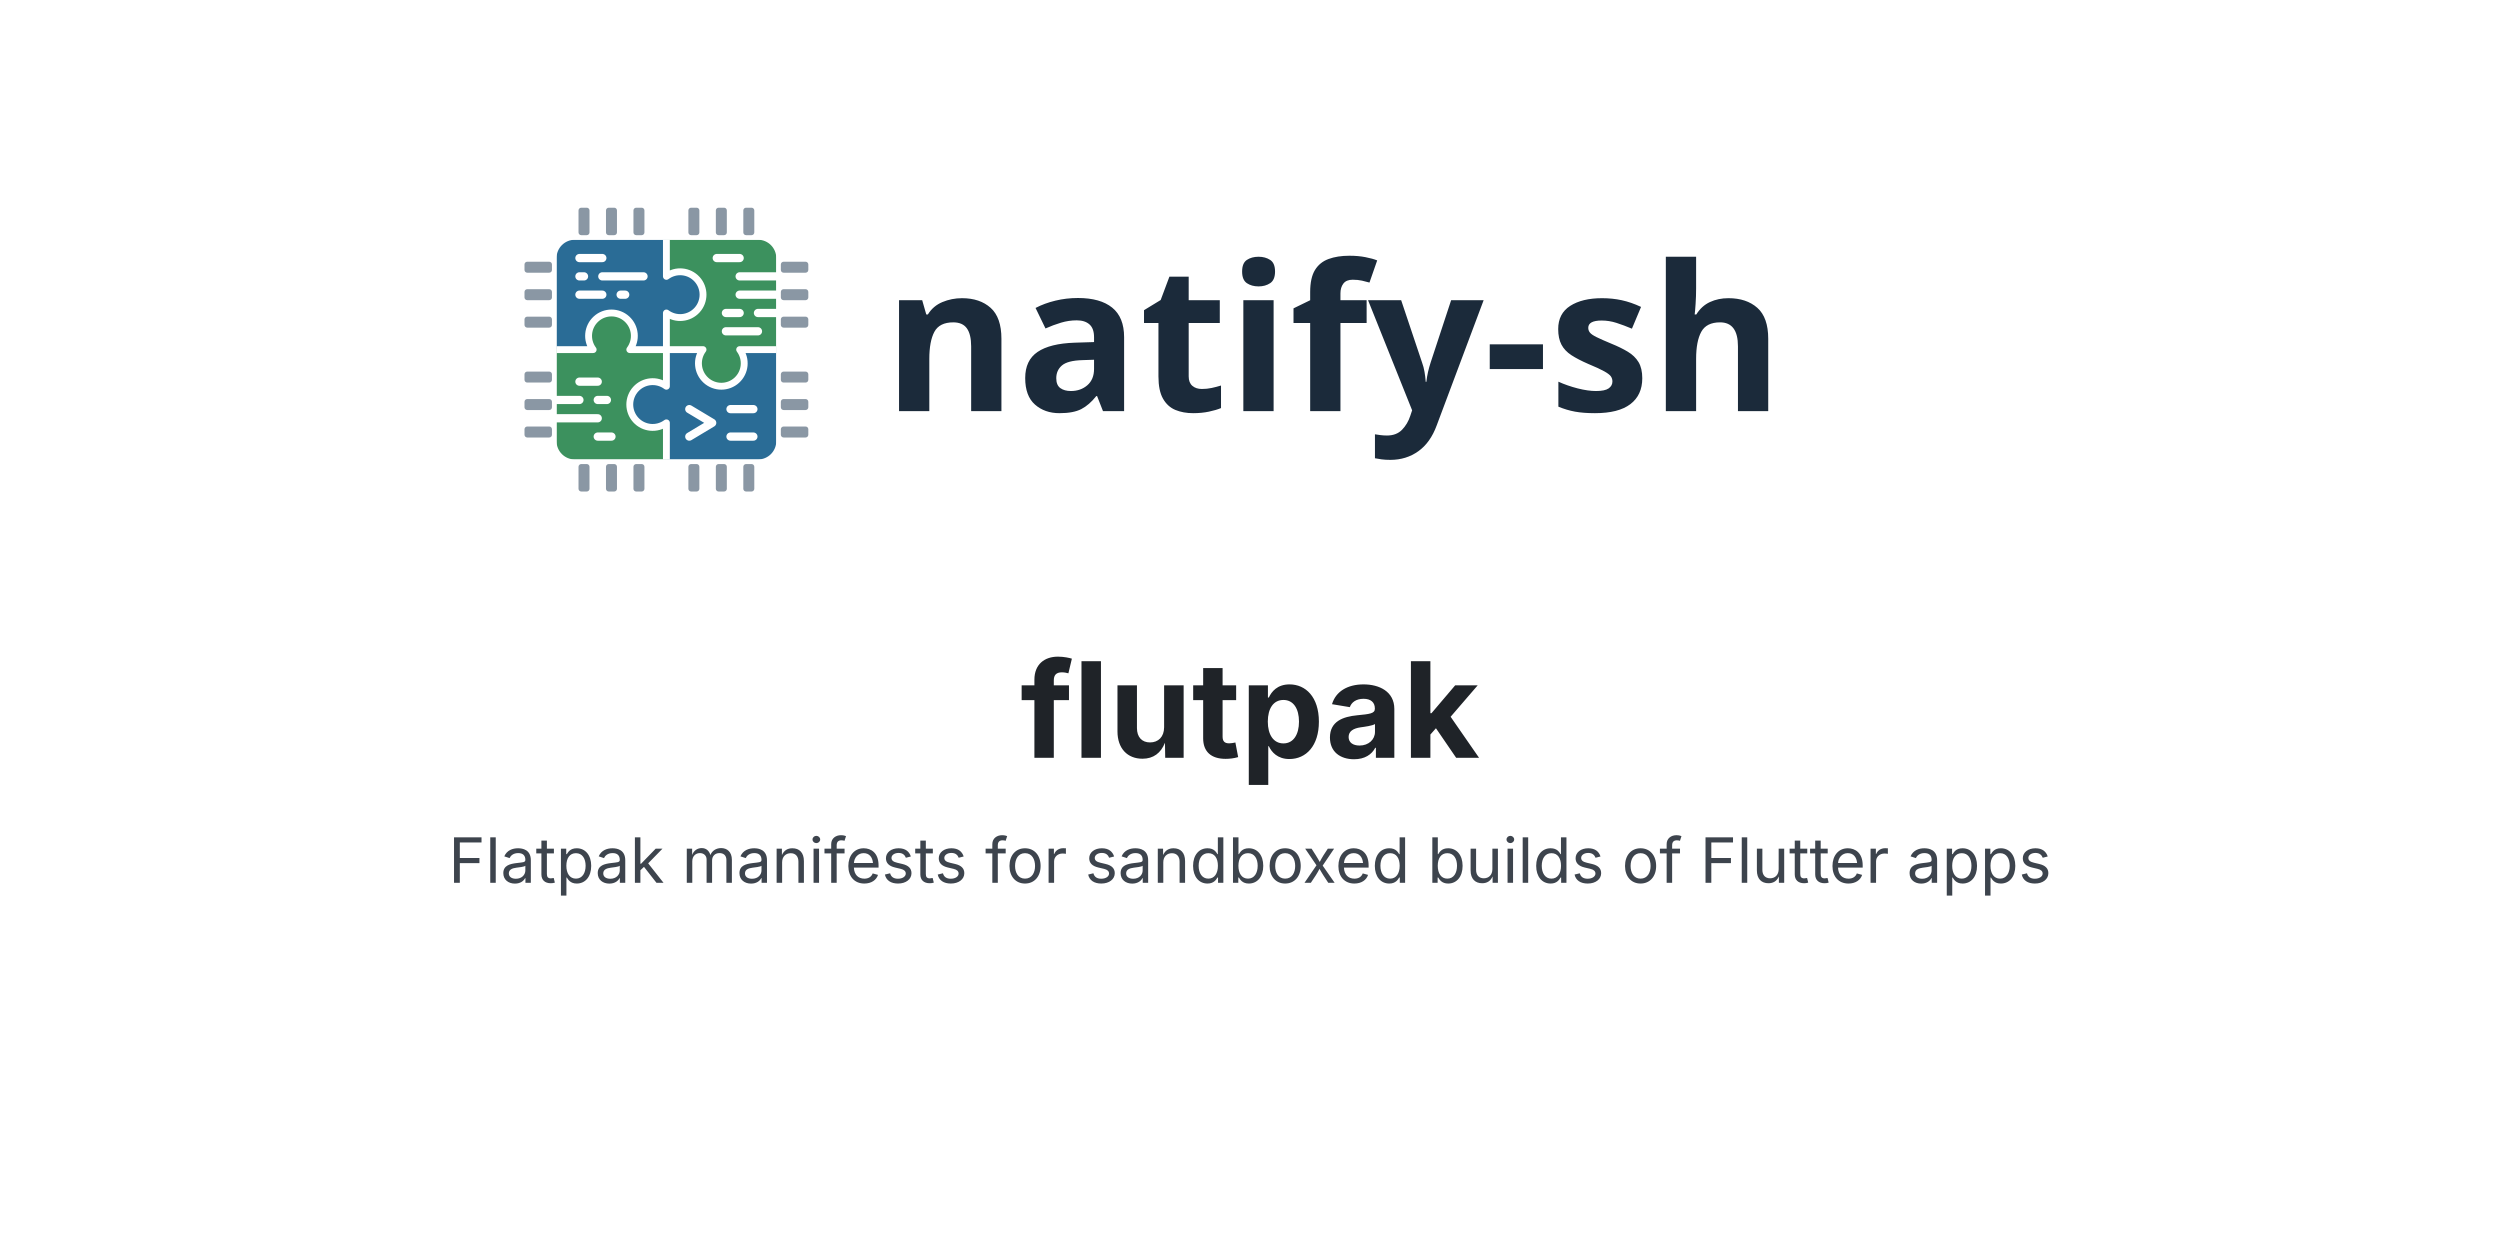
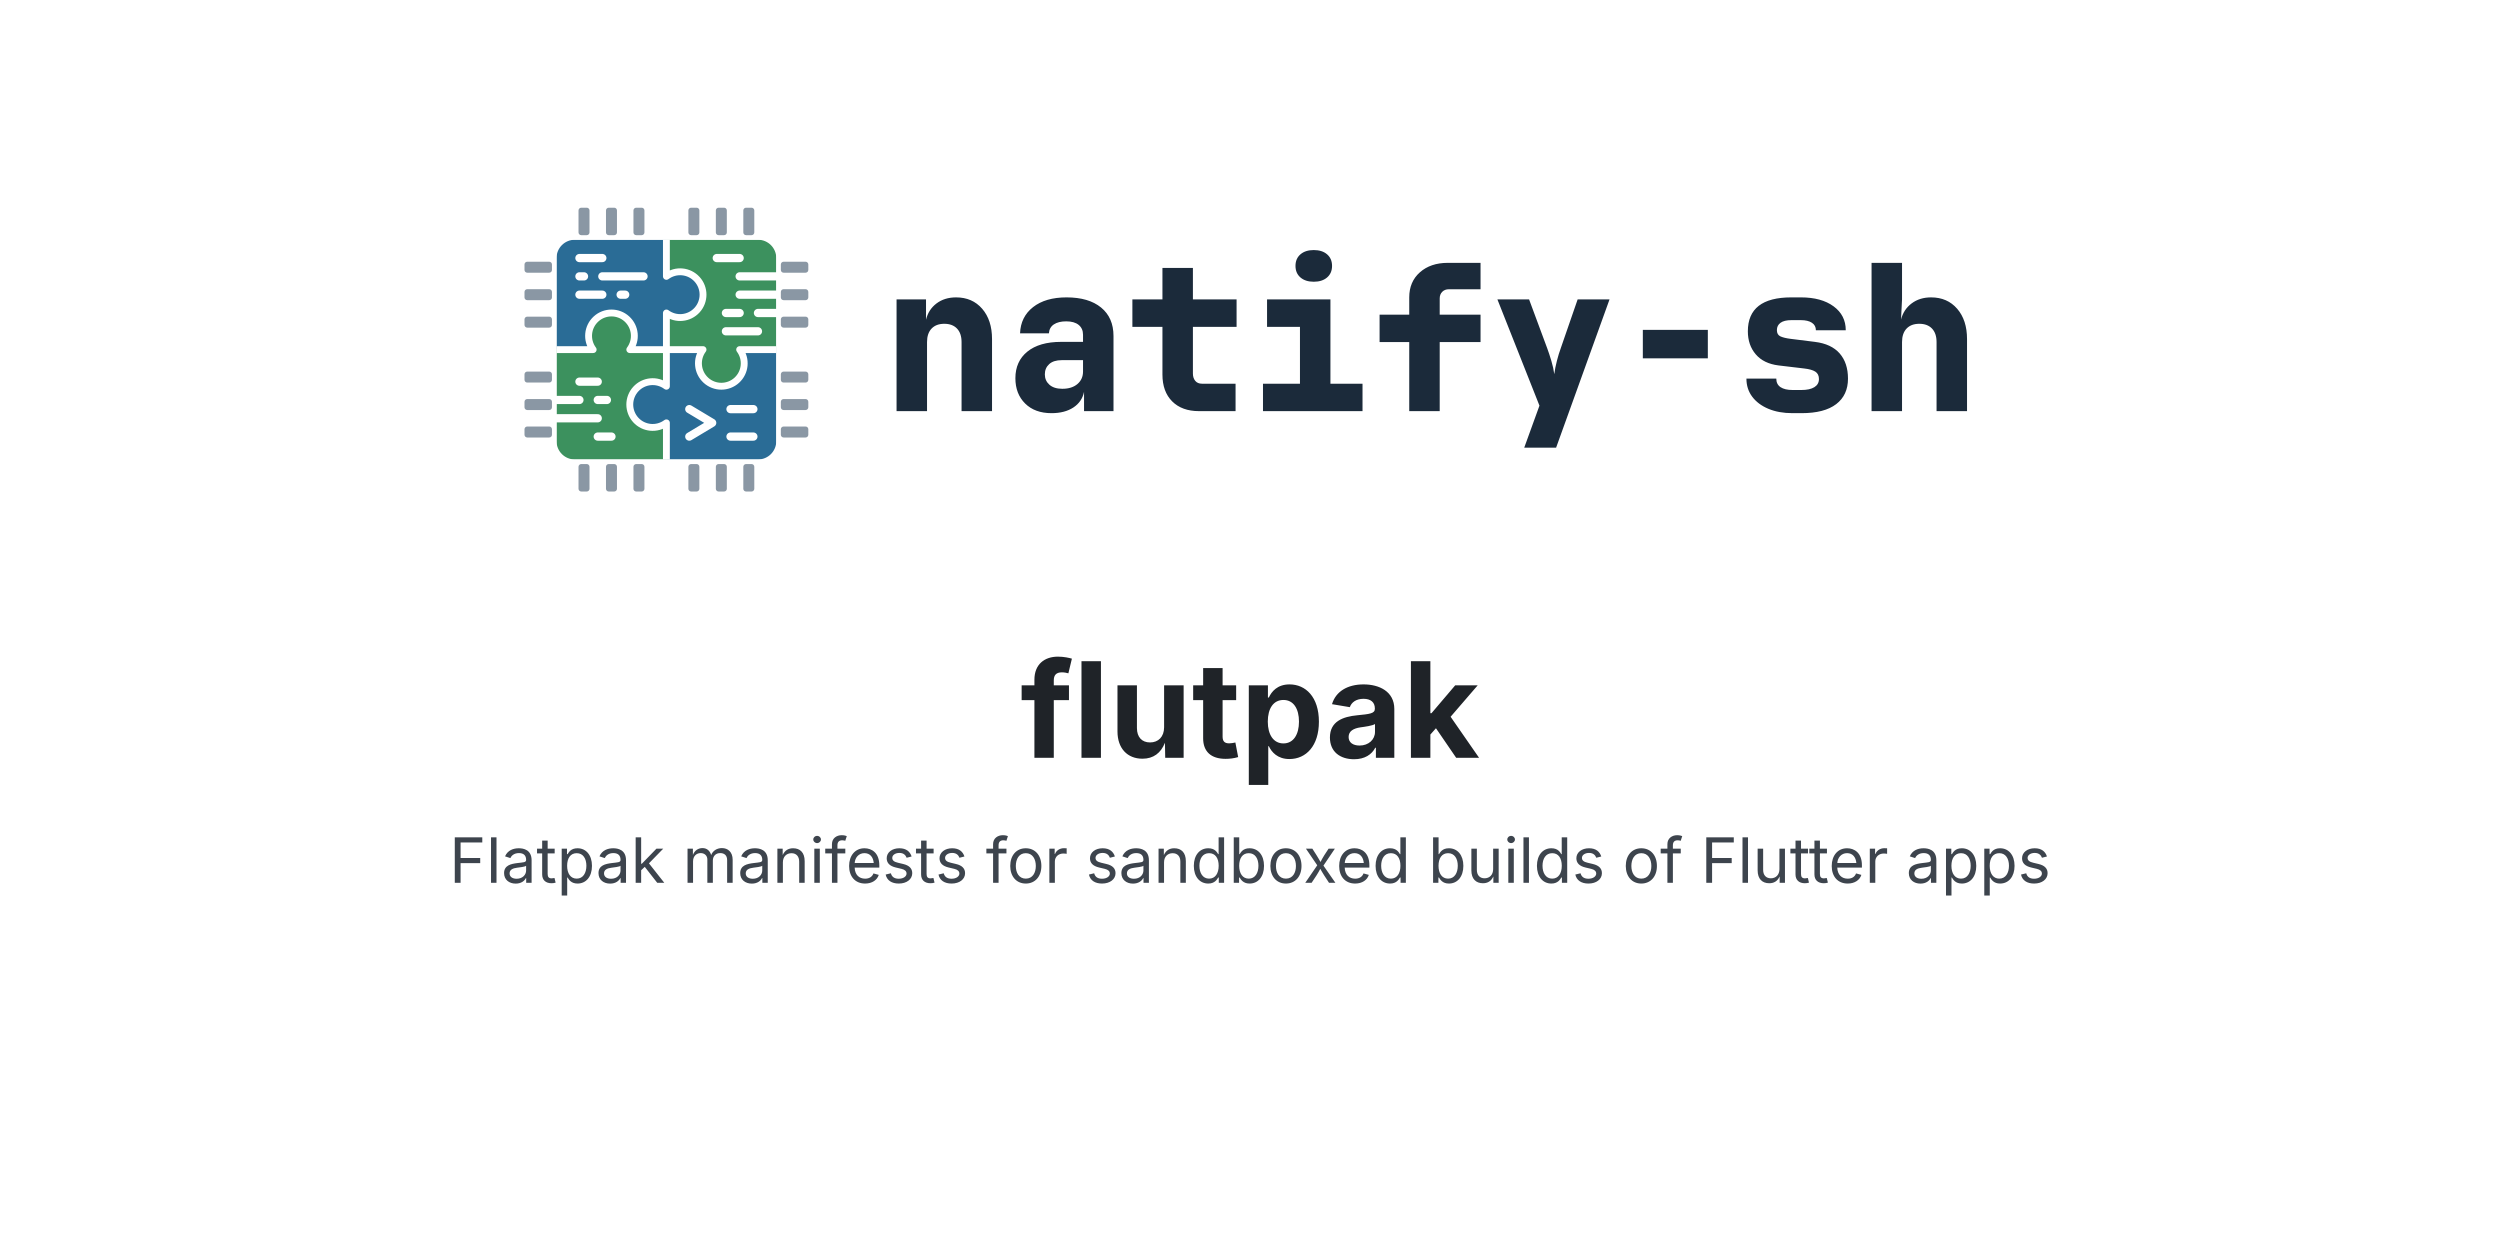
<svg xmlns="http://www.w3.org/2000/svg" width="1280" height="640" viewBox="0 0 1280 640">
  <rect width="1280" height="640" fill="#ffffff" />
  <svg x="266.2" y="104" width="150" height="150" viewBox="0 0 32 32">
    <g fill="#8a97a4">
      <rect x="6.4" y="0.5" width="1.2" height="3" rx="0.3" />
      <rect x="6.4" y="28.5" width="1.2" height="3" rx="0.3" />
      <rect x="0.5" y="6.4" width="3" height="1.2" rx="0.3" />
      <rect x="28.5" y="6.4" width="3" height="1.2" rx="0.3" />
      <rect x="9.4" y="0.5" width="1.2" height="3" rx="0.3" />
      <rect x="9.4" y="28.5" width="1.2" height="3" rx="0.3" />
      <rect x="0.5" y="9.4" width="3" height="1.2" rx="0.3" />
      <rect x="28.5" y="9.4" width="3" height="1.2" rx="0.3" />
      <rect x="12.4" y="0.5" width="1.2" height="3" rx="0.3" />
      <rect x="12.4" y="28.5" width="1.2" height="3" rx="0.3" />
      <rect x="0.5" y="12.4" width="3" height="1.2" rx="0.3" />
      <rect x="28.5" y="12.4" width="3" height="1.2" rx="0.3" />
      <rect x="18.4" y="0.5" width="1.2" height="3" rx="0.3" />
      <rect x="18.4" y="28.5" width="1.2" height="3" rx="0.3" />
      <rect x="0.5" y="18.4" width="3" height="1.2" rx="0.3" />
      <rect x="28.5" y="18.4" width="3" height="1.2" rx="0.3" />
      <rect x="21.4" y="0.5" width="1.2" height="3" rx="0.3" />
      <rect x="21.4" y="28.5" width="1.2" height="3" rx="0.3" />
      <rect x="0.5" y="21.4" width="3" height="1.2" rx="0.3" />
      <rect x="28.5" y="21.4" width="3" height="1.2" rx="0.3" />
      <rect x="24.4" y="0.5" width="1.2" height="3" rx="0.3" />
      <rect x="24.4" y="28.5" width="1.2" height="3" rx="0.3" />
      <rect x="0.5" y="24.4" width="3" height="1.2" rx="0.3" />
      <rect x="28.5" y="24.4" width="3" height="1.2" rx="0.3" />
    </g>
    <g transform="translate(4 4)">
      <mask id="natify-mcu-color-neck4-cut">
        <rect width="24" height="24" rx="2" fill="#fff" />
        <g fill="none" stroke="#000" stroke-width="0.75" stroke-linejoin="round">
          <path d="M12 0V4A2.5 2.5 0 1 1 12 8V12M24 12H20A2.5 2.5 0 1 1 16 12H12M12 24V20A2.5 2.5 0 1 1 12 16V12M0 12H4A2.5 2.5 0 1 1 8 12H12" />
          <path stroke-width="0.9" stroke-linecap="round" d="M2.5 2H5M2.5 4H3M5 4H9.5M2.5 6H5M7 6H7.5M17.5 2H20M20 4H24M20 6H24M18.5 8H20M22 8H24M18.5 10H22M2.5 15.5H4.5M0 17.5H2.5M4.5 17.5H5.5M0 19.5H4.5M4.5 21.5H6M14.5 18.5L17 20L14.5 21.5M19 18.5H21.5M19 21.5H21.5" />
        </g>
      </mask>
      <g mask="url(#natify-mcu-color-neck4-cut)">
        <rect width="12" height="12" fill="#2a6c96" />
        <rect x="12" width="12" height="12" fill="#3c915e" />
        <rect x="12" y="12" width="12" height="12" fill="#2a6c96" />
        <rect y="12" width="12" height="12" fill="#3c915e" />
        <circle cx="13.5" cy="6" r="2.5" fill="#2a6c96" />
        <circle cx="18" cy="13.5" r="2.5" fill="#3c915e" />
        <circle cx="10.5" cy="18" r="2.5" fill="#2a6c96" />
        <circle cx="6" cy="10.5" r="2.5" fill="#3c915e" />
      </g>
    </g>
  </svg>
-   <text x="452.2" y="210.5" font-family="JetBrains Mono" font-weight="800" font-size="104" fill="#1b2a3a">natify-sh</text>
-   <text x="640.0" y="388" text-anchor="middle" font-family="Inter" font-weight="700" font-size="68" fill="#1f2328">flutpak</text>
-   <text x="640.0" y="452" text-anchor="middle" font-family="Inter" font-size="32" fill="#3d444d">Flatpak manifests for sandboxed builds of Flutter apps</text>
+   <path fill="#1b2a3a" d="M459.04 210.5V153.3H474.12V163.7Q475.36 158.5 479.47 155.38Q483.58 152.26 489.51 152.26Q497.83 152.26 502.87 158.08Q507.92 163.91 507.92 173.58V210.5H492.32V175.14Q492.32 170.67 489.98 168.22Q487.64 165.78 483.48 165.78Q479.32 165.78 476.98 168.22Q474.64 170.67 474.64 175.14V210.5ZM538.39 211.54Q529.86 211.54 524.87 206.6Q519.88 201.66 519.88 193.65Q519.88 185.02 526.01 180.03Q532.15 175.04 543.28 175.04H554.51V171.4Q554.51 168.17 552.27 166.35Q550.04 164.53 545.88 164.53Q541.92 164.53 539.58 166.09Q537.24 167.65 537.04 170.67H522.27Q522.58 162.24 528.92 157.25Q535.27 152.26 546.08 152.26Q557.42 152.26 563.76 157.46Q570.11 162.66 570.11 172.02V210.5H555.03V200.62Q553.99 205.72 549.57 208.63Q545.15 211.54 538.39 211.54ZM543.9 199.06Q548.79 199.06 551.65 196.62Q554.51 194.17 554.51 190.22V184.4H543.59Q539.43 184.4 537.19 186.42Q534.96 188.45 534.96 191.68Q534.96 194.9 537.3 196.98Q539.64 199.06 543.9 199.06ZM613.89 210.5Q605.16 210.5 600.16 205.51Q595.17 200.52 595.17 191.78V167.34H579.78V153.3H595.17V137.18H610.77V153.3H633.13V167.34H610.77V191.26Q610.77 193.55 611.97 195Q613.16 196.46 615.45 196.46H632.61V210.5ZM646.65 210.5V196.46H665.58V167.34H648.73V153.3H681.18V196.46H697.61V210.5ZM672.65 144.25Q668.39 144.25 665.84 142.07Q663.29 139.88 663.29 136.14Q663.29 132.4 665.84 130.21Q668.39 128.03 672.65 128.03Q676.92 128.03 679.46 130.21Q682.01 132.4 682.01 136.14Q682.01 139.88 679.46 142.07Q676.92 144.25 672.65 144.25ZM721.53 210.5V175.14H706.35V161.1H721.53V152.26Q721.53 144.25 726.99 139.42Q732.45 134.58 741.29 134.58H758.04V148.1H741.81Q739.73 148.1 738.43 149.4Q737.13 150.7 737.13 152.78V161.1H758.04V175.14H737.13V210.5ZM780.4 229.22 788.2 207.69 766.67 153.3H782.89L792.15 178.26Q793.19 181.07 794.28 184.71Q795.37 188.35 795.79 191.57Q796.2 188.35 797.14 184.71Q798.08 181.07 799.12 178.26L807.75 153.3H824.08L796.72 229.22ZM841.13 183.46V168.9H874.41V183.46ZM917.78 211.54Q910.71 211.54 905.4 209.3Q900.1 207.07 897.14 203.12Q894.17 199.16 894.17 193.86H909.46Q909.46 196.77 911.64 198.23Q913.83 199.68 917.78 199.68H922.36Q926.62 199.68 928.96 198.23Q931.3 196.77 931.3 194.07Q931.3 191.47 929.43 190.27Q927.56 189.08 923.71 188.66L910.6 187.1Q903.01 186.16 898.96 181.43Q894.9 176.7 894.9 169.63Q894.9 152.26 917.16 152.26H922.04Q932.55 152.26 938.79 156.84Q945.03 161.41 945.03 169.11H929.74Q929.74 166.61 927.71 165.26Q925.68 163.91 922.04 163.91H917.16Q913.52 163.91 911.64 165.26Q909.77 166.61 909.77 169Q909.77 171.4 911.59 172.23Q913.41 173.06 916.74 173.48L929.22 175.04Q937.64 176.08 941.91 180.96Q946.17 185.85 946.17 193.86Q946.17 202.28 940.14 206.91Q934.11 211.54 922.36 211.54ZM958.24 210.5V134.58H973.84V153.3L973.32 163.6Q974.67 158.4 978.78 155.33Q982.88 152.26 988.71 152.26Q997.03 152.26 1002.07 158.08Q1007.12 163.91 1007.12 173.58V210.5H991.52V175.14Q991.52 170.67 989.18 168.22Q986.84 165.78 982.68 165.78Q978.52 165.78 976.18 168.22Q973.84 170.67 973.84 175.14V210.5Z" />
+   <path fill="#1f2328" d="M547.31 350.88H539.54V348.36C539.54 345.77 540.67 344.24 543.69 344.24C544.99 344.24 546.18 344.5 547.01 344.74L548.81 337.23C547.58 336.87 544.79 336.2 541.67 336.2C534.8 336.2 529.62 340.12 529.62 348.02V350.88H523.08V358.48H529.62V388H539.54V358.48H547.31ZM563.68 338.53H553.72V388H563.68ZM584.93 388.46C590.58 388.46 594.36 385.54 596.45 380.3L596.59 388H606.02V350.88H596.02V372.36C596.02 377.28 593.03 380.13 588.82 380.13C584.63 380.13 582.11 377.38 582.11 372.76V350.88H572.15V374.49C572.15 383.19 577.23 388.46 584.93 388.46ZM632.91 350.88H625.97V342.05H616.01V350.88H610.9V358.48H616.01V378.01C616.01 384.81 620.06 388.53 627.5 388.53C629.49 388.53 631.72 388.3 633.94 387.63L632.51 380.16C631.78 380.36 630.12 380.6 629.36 380.6C626.93 380.6 625.97 379.5 625.97 377.14V358.48H632.91ZM639.39 401.88H649.35V382.06H649.65C651.04 385.04 654.09 388.63 660.17 388.63C668.74 388.63 675.28 381.86 675.28 369.51C675.28 356.82 668.47 350.41 660.24 350.41C653.93 350.41 651.01 354.17 649.65 357.12H649.18V350.88H639.39ZM657.12 380.63C652.04 380.63 649.11 376.18 649.11 369.47C649.11 362.73 652 358.38 657.12 358.38C662.33 358.38 665.08 362.96 665.08 369.47C665.08 376.01 662.3 380.63 657.12 380.63ZM693.27 388.73C698.75 388.73 702.34 386.31 704.13 382.85H704.46V388H713.89V363C713.89 354 706.12 350.41 698.16 350.41C689.85 350.41 683.88 354.1 681.99 360.54L691.12 362.07C691.91 359.68 694.27 357.79 698.12 357.79C701.84 357.79 703.93 359.58 703.93 362.73V362.9C703.93 365.32 701.31 365.59 694.93 366.22C687.63 366.92 680.92 369.31 680.92 377.61C680.92 384.95 686.2 388.73 693.27 388.73ZM696.1 381.72C692.81 381.72 690.49 380.23 690.49 377.34C690.49 374.35 692.94 372.93 696.63 372.39C698.82 372.1 702.77 371.56 704 370.7V374.72C704 378.64 700.75 381.72 696.1 381.72ZM722.39 388H732.35V376.08L735.21 372.86L745.57 388H757.29L742.71 366.98L756.59 350.88H745.07L732.92 365.16H732.35V338.53H722.39Z" />
+   <path fill="#3d444d" d="M232.85 452H235.82V441.94H245.87V439.31H235.82V431.34H246.93V428.72H232.85ZM254.21 428.72H251.4V452H254.21ZM264.04 452.41C266.99 452.41 268.63 450.86 269.23 449.62H269.41V452H272.18V440.48C272.18 435.03 267.98 434.31 265.63 434.31C262.93 434.31 259.93 435.28 258.59 438.45L261.29 439.34C261.84 438.12 263.2 436.78 265.71 436.78C268.13 436.78 269.37 438.03 269.37 440.2V440.3C269.37 441.59 267.99 441.5 264.88 441.89C261.65 442.3 258.09 443.03 258.09 447.03C258.09 450.47 260.73 452.41 264.04 452.41ZM264.52 449.92C262.43 449.92 260.91 448.98 260.91 447.17C260.91 445.19 262.71 444.53 264.76 444.27C265.84 444.12 268.9 443.81 269.37 443.27V445.69C269.37 447.83 267.63 449.92 264.52 449.92ZM283.99 434.53H280.4V430.38H277.59V434.53H274.96V436.94H277.59V447.69C277.59 450.55 279.37 452.22 282.38 452.22C283.1 452.22 283.9 452.11 284.48 451.91L283.9 449.53C283.43 449.62 282.82 449.72 282.46 449.72C280.98 449.72 280.4 449.03 280.4 447.47V436.94H283.99ZM287.59 458.53H290.4V449.3H290.62C291.2 450.27 292.37 452.38 295.7 452.38C300.05 452.38 303.09 448.88 303.09 443.31C303.09 437.78 300.04 434.31 295.68 434.31C292.27 434.31 291.2 436.41 290.62 437.33H290.3V434.53H287.59ZM295.27 449.86C292.1 449.86 290.37 447.17 290.37 443.28C290.37 439.42 292.05 436.83 295.27 436.83C298.59 436.83 300.23 439.66 300.23 443.28C300.23 446.95 298.54 449.86 295.27 449.86ZM312.38 452.41C315.34 452.41 316.98 450.86 317.57 449.62H317.76V452H320.52V440.48C320.52 435.03 316.32 434.31 313.98 434.31C311.27 434.31 308.27 435.28 306.93 438.45L309.63 439.34C310.18 438.12 311.54 436.78 314.05 436.78C316.48 436.78 317.71 438.03 317.71 440.2V440.3C317.71 441.59 316.34 441.5 313.23 441.89C309.99 442.3 306.43 443.03 306.43 447.03C306.43 450.47 309.07 452.41 312.38 452.41ZM312.87 449.92C310.77 449.92 309.26 448.98 309.26 447.17C309.26 445.19 311.05 444.53 313.1 444.27C314.18 444.12 317.24 443.81 317.71 443.27V445.69C317.71 447.83 315.98 449.92 312.87 449.92ZM325.46 452H328.27V445.56L330.12 443.83L336.51 452H340.12L332.26 442.03L339.57 434.53H336.09L328.62 442.23H328.27V428.72H325.46ZM352.02 452H354.84V441C354.84 438.22 356.7 436.78 358.74 436.78C360.71 436.78 362.16 438.08 362.16 440.02V452H364.98V440.59C364.98 438.39 366.41 436.78 368.77 436.78C370.65 436.78 372.29 437.78 372.29 440.3V452H375.12V440.22C375.12 436.17 372.65 434.22 369.62 434.22C367.09 434.22 364.95 435.58 364.12 437.78C363.49 435.62 361.96 434.22 359.66 434.22C357.6 434.22 355.63 435.38 354.77 437.73L354.76 434.53H352.02ZM384.95 452.41C387.9 452.41 389.54 450.86 390.13 449.62H390.32V452H393.09V440.48C393.09 435.03 388.88 434.31 386.54 434.31C383.84 434.31 380.84 435.28 379.49 438.45L382.2 439.34C382.74 438.12 384.1 436.78 386.62 436.78C389.04 436.78 390.27 438.03 390.27 440.2V440.3C390.27 441.59 388.9 441.5 385.79 441.89C382.55 442.3 378.99 443.03 378.99 447.03C378.99 450.47 381.63 452.41 384.95 452.41ZM385.43 449.92C383.34 449.92 381.82 448.98 381.82 447.17C381.82 445.19 383.62 444.53 385.66 444.27C386.74 444.12 389.8 443.81 390.27 443.27V445.69C390.27 447.83 388.54 449.92 385.43 449.92ZM400.84 441.53C400.84 438.55 402.73 436.84 405.24 436.84C407.68 436.84 409.18 438.45 409.18 441.14V452H411.99V440.91C411.99 436.48 409.62 434.31 406.09 434.31C403.74 434.31 401.87 435.3 400.74 437.77L400.73 434.53H398.02V452H400.84ZM416.93 452H419.74V434.53H416.93ZM418.35 431.67C419.43 431.67 420.32 430.84 420.32 429.81C420.32 428.78 419.43 427.95 418.35 427.95C417.29 427.95 416.4 428.78 416.4 429.81C416.4 430.84 417.29 431.67 418.35 431.67ZM432.8 434.53H428.77V432.83C428.77 431.14 429.52 430.23 431.26 430.23C432.04 430.23 432.48 430.41 432.77 430.5L433.55 428.09C433.13 427.91 432.26 427.62 430.93 427.62C428.38 427.62 425.96 429.17 425.96 432.2V434.53H422.52V436.94H425.96V452H428.77V436.94H432.8ZM442.93 452.38C446.51 452.38 449.12 450.58 449.93 447.94L447.21 447.19C446.55 448.97 445.01 449.88 442.95 449.88C439.85 449.88 437.73 447.88 437.59 444.22H450.21V443.05C450.21 436.59 446.3 434.31 442.6 434.31C437.84 434.31 434.74 438.05 434.74 443.41C434.74 448.78 437.87 452.38 442.93 452.38ZM437.6 441.84C437.77 439.17 439.6 436.81 442.6 436.81C445.48 436.81 447.09 438.88 447.35 441.84ZM460.18 452.38C464.27 452.38 467.07 450.14 467.07 447.08C467.07 444.69 465.59 443.11 462.41 442.36L459.77 441.73C457.73 441.25 456.84 440.53 456.84 439.23C456.84 437.78 458.4 436.7 460.48 436.7C462.73 436.7 463.71 437.92 464.2 439.17L466.74 438.52C465.95 436.06 464.05 434.31 460.46 434.31C456.74 434.31 453.99 436.41 453.99 439.41C453.99 441.86 455.51 443.42 458.68 444.17L461.59 444.86C463.3 445.27 464.15 446.06 464.15 447.27C464.15 448.7 462.59 449.91 460.15 449.91C458.05 449.91 456.63 449.05 456.13 447.12L453.46 447.77C454.09 450.78 456.59 452.38 460.18 452.38ZM478.01 434.53H474.41V430.38H471.6V434.53H468.98V436.94H471.6V447.69C471.6 450.55 473.38 452.22 476.4 452.22C477.12 452.22 477.91 452.11 478.49 451.91L477.91 449.53C477.45 449.62 476.84 449.72 476.48 449.72C474.99 449.72 474.41 449.03 474.41 447.47V436.94H478.01ZM487.23 452.38C491.32 452.38 494.12 450.14 494.12 447.08C494.12 444.69 492.63 443.11 489.46 442.36L486.82 441.73C484.77 441.25 483.88 440.53 483.88 439.23C483.88 437.78 485.45 436.7 487.52 436.7C489.77 436.7 490.76 437.92 491.24 439.17L493.79 438.52C492.99 436.06 491.1 434.31 487.51 434.31C483.79 434.31 481.04 436.41 481.04 439.41C481.04 441.86 482.55 443.42 485.73 444.17L488.63 444.86C490.35 445.27 491.2 446.06 491.2 447.27C491.2 448.7 489.63 449.91 487.2 449.91C485.1 449.91 483.68 449.05 483.18 447.12L480.51 447.77C481.13 450.78 483.63 452.38 487.23 452.38ZM515.3 434.53H511.27V432.83C511.27 431.14 512.02 430.23 513.76 430.23C514.54 430.23 514.98 430.41 515.27 430.5L516.05 428.09C515.63 427.91 514.76 427.62 513.43 427.62C510.88 427.62 508.46 429.17 508.46 432.2V434.53H505.02V436.94H508.46V452H511.27V436.94H515.3ZM525.2 452.38C529.96 452.38 533.18 448.77 533.18 443.38C533.18 437.91 529.96 434.31 525.2 434.31C520.45 434.31 517.24 437.91 517.24 443.38C517.24 448.77 520.45 452.38 525.2 452.38ZM525.2 449.86C521.71 449.86 520.1 446.81 520.1 443.38C520.1 439.89 521.71 436.83 525.2 436.83C528.73 436.83 530.34 439.91 530.34 443.38C530.34 446.81 528.73 449.86 525.2 449.86ZM537.27 452H540.09V441.06C540.09 438.7 541.93 437 544.45 437C545.2 437 545.96 437.12 546.13 437.16V434.33C545.8 434.31 545.12 434.28 544.71 434.28C542.63 434.28 540.82 435.45 540.18 437.22H539.99V434.53H537.27ZM564.26 452.38C568.35 452.38 571.15 450.14 571.15 447.08C571.15 444.69 569.66 443.11 566.49 442.36L563.85 441.73C561.8 441.25 560.91 440.53 560.91 439.23C560.91 437.78 562.48 436.7 564.55 436.7C566.8 436.7 567.79 437.92 568.27 439.17L570.82 438.52C570.02 436.06 568.13 434.31 564.54 434.31C560.82 434.31 558.07 436.41 558.07 439.41C558.07 441.86 559.59 443.42 562.76 444.17L565.66 444.86C567.38 445.27 568.23 446.06 568.23 447.27C568.23 448.7 566.66 449.91 564.23 449.91C562.13 449.91 560.71 449.05 560.21 447.12L557.54 447.77C558.16 450.78 560.66 452.38 564.26 452.38ZM580.1 452.41C583.05 452.41 584.7 450.86 585.29 449.62H585.48V452H588.24V440.48C588.24 435.03 584.04 434.31 581.7 434.31C578.99 434.31 575.99 435.28 574.65 438.45L577.35 439.34C577.9 438.12 579.26 436.78 581.77 436.78C584.2 436.78 585.43 438.03 585.43 440.2V440.3C585.43 441.59 584.05 441.5 580.95 441.89C577.71 442.3 574.15 443.03 574.15 447.03C574.15 450.47 576.79 452.41 580.1 452.41ZM580.59 449.92C578.49 449.92 576.98 448.98 576.98 447.17C576.98 445.19 578.77 444.53 580.82 444.27C581.9 444.12 584.96 443.81 585.43 443.27V445.69C585.43 447.83 583.7 449.92 580.59 449.92ZM595.99 441.53C595.99 438.55 597.88 436.84 600.4 436.84C602.84 436.84 604.34 438.45 604.34 441.14V452H607.15V440.91C607.15 436.48 604.77 434.31 601.24 434.31C598.9 434.31 597.02 435.3 595.9 437.77L595.88 434.53H593.18V452H595.99ZM618.63 452.38C621.96 452.38 623.13 450.27 623.71 449.3H624.02V452H626.74V428.72H623.93V437.33H623.71C623.13 436.41 622.05 434.31 618.65 434.31C614.29 434.31 611.24 437.78 611.24 443.31C611.24 448.88 614.27 452.38 618.63 452.38ZM619.05 449.86C615.79 449.86 614.1 446.95 614.1 443.28C614.1 439.66 615.74 436.83 619.05 436.83C622.27 436.83 623.96 439.42 623.96 443.28C623.96 447.17 622.23 449.86 619.05 449.86ZM639.79 452.38C644.15 452.38 647.18 448.88 647.18 443.31C647.18 437.78 644.13 434.31 639.77 434.31C636.37 434.31 635.29 436.41 634.71 437.33H634.49V428.72H631.68V452H634.4V449.3H634.71C635.29 450.27 636.46 452.38 639.79 452.38ZM639.37 449.86C636.2 449.86 634.46 447.17 634.46 443.28C634.46 439.42 636.15 436.83 639.37 436.83C642.68 436.83 644.32 439.66 644.32 443.28C644.32 446.95 642.63 449.86 639.37 449.86ZM658.38 452.38C663.15 452.38 666.37 448.77 666.37 443.38C666.37 437.91 663.15 434.31 658.38 434.31C653.63 434.31 650.43 437.91 650.43 443.38C650.43 448.77 653.63 452.38 658.38 452.38ZM658.38 449.86C654.9 449.86 653.29 446.81 653.29 443.38C653.29 439.89 654.9 436.83 658.38 436.83C661.91 436.83 663.52 439.91 663.52 443.38C663.52 446.81 661.91 449.86 658.38 449.86ZM668.29 452H671.54L674.13 448.08C674.91 446.89 675.45 445.83 675.98 444.84C676.55 445.83 677.13 446.89 677.9 448.08L680.46 452H683.73L677.6 443.19L683.45 434.53H680.23L678.01 437.92C677.2 439.16 676.66 440.28 676.1 441.33C675.49 440.28 674.9 439.16 674.1 437.92L671.93 434.53H668.65L674.43 443.03ZM693.84 452.38C697.41 452.38 700.02 450.58 700.84 447.94L698.12 447.19C697.46 448.97 695.91 449.88 693.85 449.88C690.76 449.88 688.63 447.88 688.49 444.22H701.12V443.05C701.12 436.59 697.21 434.31 693.51 434.31C688.74 434.31 685.65 438.05 685.65 443.41C685.65 448.78 688.77 452.38 693.84 452.38ZM688.51 441.84C688.68 439.17 690.51 436.81 693.51 436.81C696.38 436.81 697.99 438.88 698.26 441.84ZM711.7 452.38C715.02 452.38 716.2 450.27 716.77 449.3H717.09V452H719.8V428.72H716.99V437.33H716.77C716.2 436.41 715.12 434.31 711.71 434.31C707.35 434.31 704.3 437.78 704.3 443.31C704.3 448.88 707.34 452.38 711.7 452.38ZM712.12 449.86C708.85 449.86 707.16 446.95 707.16 443.28C707.16 439.66 708.8 436.83 712.12 436.83C715.34 436.83 717.02 439.42 717.02 443.28C717.02 447.17 715.29 449.86 712.12 449.86ZM741.85 452.38C746.21 452.38 749.24 448.88 749.24 443.31C749.24 437.78 746.2 434.31 741.84 434.31C738.43 434.31 737.35 436.41 736.77 437.33H736.55V428.72H733.74V452H736.46V449.3H736.77C737.35 450.27 738.52 452.38 741.85 452.38ZM741.43 449.86C738.26 449.86 736.52 447.17 736.52 443.28C736.52 439.42 738.21 436.83 741.43 436.83C744.74 436.83 746.38 439.66 746.38 443.28C746.38 446.95 744.7 449.86 741.43 449.86ZM759.26 452.22C761.55 452.22 763.46 451.28 764.6 448.73V452H767.32V434.53H764.49V445C764.49 447.98 762.6 449.69 760.1 449.69C757.66 449.69 756.15 448.08 756.15 445.39V434.53H753.34V445.62C753.34 450.05 755.73 452.22 759.26 452.22ZM772.26 452H775.07V434.53H772.26ZM773.68 431.67C774.76 431.67 775.65 430.84 775.65 429.81C775.65 428.78 774.76 427.95 773.68 427.95C772.62 427.95 771.73 428.78 771.73 429.81C771.73 430.84 772.62 431.67 773.68 431.67ZM782.82 428.72H780.01V452H782.82ZM794.3 452.38C797.63 452.38 798.8 450.27 799.38 449.3H799.7V452H802.41V428.72H799.6V437.33H799.38C798.8 436.41 797.73 434.31 794.32 434.31C789.96 434.31 786.91 437.78 786.91 443.31C786.91 448.88 789.95 452.38 794.3 452.38ZM794.73 449.86C791.46 449.86 789.77 446.95 789.77 443.28C789.77 439.66 791.41 436.83 794.73 436.83C797.95 436.83 799.63 439.42 799.63 443.28C799.63 447.17 797.9 449.86 794.73 449.86ZM813.29 452.38C817.38 452.38 820.18 450.14 820.18 447.08C820.18 444.69 818.7 443.11 815.52 442.36L812.88 441.73C810.84 441.25 809.95 440.53 809.95 439.23C809.95 437.78 811.51 436.7 813.59 436.7C815.84 436.7 816.82 437.92 817.3 439.17L819.85 438.52C819.05 436.06 817.16 434.31 813.57 434.31C809.85 434.31 807.1 436.41 807.1 439.41C807.1 441.86 808.62 443.42 811.79 444.17L814.7 444.86C816.41 445.27 817.26 446.06 817.26 447.27C817.26 448.7 815.7 449.91 813.26 449.91C811.16 449.91 809.74 449.05 809.24 447.12L806.57 447.77C807.2 450.78 809.7 452.38 813.29 452.38ZM840.35 452.38C845.12 452.38 848.34 448.77 848.34 443.38C848.34 437.91 845.12 434.31 840.35 434.31C835.6 434.31 832.4 437.91 832.4 443.38C832.4 448.77 835.6 452.38 840.35 452.38ZM840.35 449.86C836.87 449.86 835.26 446.81 835.26 443.38C835.26 439.89 836.87 436.83 840.35 436.83C843.88 436.83 845.49 439.91 845.49 443.38C845.49 446.81 843.88 449.86 840.35 449.86ZM860.55 434.53H856.52V432.83C856.52 431.14 857.27 430.23 859.01 430.23C859.79 430.23 860.23 430.41 860.52 430.5L861.3 428.09C860.88 427.91 860.01 427.62 858.68 427.62C856.13 427.62 853.71 429.17 853.71 432.2V434.53H850.27V436.94H853.71V452H856.52V436.94H860.55ZM873.62 452H876.59V441.94H886.63V439.31H876.59V431.34H887.7V428.72H873.62ZM894.98 428.72H892.16V452H894.98ZM905.84 452.22C908.13 452.22 910.04 451.28 911.18 448.73V452H913.9V434.53H911.07V445C911.07 447.98 909.18 449.69 906.68 449.69C904.24 449.69 902.73 448.08 902.73 445.39V434.53H899.91V445.62C899.91 450.05 902.3 452.22 905.84 452.22ZM925.71 434.53H922.12V430.38H919.3V434.53H916.68V436.94H919.3V447.69C919.3 450.55 921.09 452.22 924.1 452.22C924.82 452.22 925.62 452.11 926.2 451.91L925.62 449.53C925.15 449.62 924.54 449.72 924.18 449.72C922.7 449.72 922.12 449.03 922.12 447.47V436.94H925.71ZM935.4 434.53H931.8V430.38H928.99V434.53H926.37V436.94H928.99V447.69C928.99 450.55 930.77 452.22 933.79 452.22C934.51 452.22 935.3 452.11 935.88 451.91L935.3 449.53C934.84 449.62 934.23 449.72 933.87 449.72C932.38 449.72 931.8 449.03 931.8 447.47V436.94H935.4ZM946.02 452.38C949.6 452.38 952.21 450.58 953.02 447.94L950.3 447.19C949.65 448.97 948.1 449.88 946.04 449.88C942.95 449.88 940.82 447.88 940.68 444.22H953.3V443.05C953.3 436.59 949.4 434.31 945.7 434.31C940.93 434.31 937.84 438.05 937.84 443.41C937.84 448.78 940.96 452.38 946.02 452.38ZM940.7 441.84C940.87 439.17 942.7 436.81 945.7 436.81C948.57 436.81 950.18 438.88 950.45 441.84ZM957.34 452H960.15V441.06C960.15 438.7 961.99 437 964.51 437C965.26 437 966.02 437.12 966.2 437.16V434.33C965.87 434.31 965.18 434.28 964.77 434.28C962.7 434.28 960.88 435.45 960.24 437.22H960.05V434.53H957.34ZM983.27 452.41C986.23 452.41 987.87 450.86 988.46 449.62H988.65V452H991.41V440.48C991.41 435.03 987.21 434.31 984.87 434.31C982.16 434.31 979.16 435.28 977.82 438.45L980.52 439.34C981.07 438.12 982.43 436.78 984.95 436.78C987.37 436.78 988.6 438.03 988.6 440.2V440.3C988.6 441.59 987.23 441.5 984.12 441.89C980.88 442.3 977.32 443.03 977.32 447.03C977.32 450.47 979.96 452.41 983.27 452.41ZM983.76 449.92C981.66 449.92 980.15 448.98 980.15 447.17C980.15 445.19 981.95 444.53 983.99 444.27C985.07 444.12 988.13 443.81 988.6 443.27V445.69C988.6 447.83 986.87 449.92 983.76 449.92ZM996.35 458.53H999.16V449.3H999.38C999.96 450.27 1001.13 452.38 1004.46 452.38C1008.82 452.38 1011.85 448.88 1011.85 443.31C1011.85 437.78 1008.8 434.31 1004.45 434.31C1001.04 434.31 999.96 436.41 999.38 437.33H999.07V434.53H996.35ZM1004.04 449.86C1000.87 449.86 999.13 447.17 999.13 443.28C999.13 439.42 1000.82 436.83 1004.04 436.83C1007.35 436.83 1008.99 439.66 1008.99 443.28C1008.99 446.95 1007.3 449.86 1004.04 449.86ZM1015.95 458.53H1018.76V449.3H1018.98C1019.55 450.27 1020.73 452.38 1024.05 452.38C1028.41 452.38 1031.45 448.88 1031.45 443.31C1031.45 437.78 1028.4 434.31 1024.04 434.31C1020.63 434.31 1019.55 436.41 1018.98 437.33H1018.66V434.53H1015.95ZM1023.63 449.86C1020.46 449.86 1018.73 447.17 1018.73 443.28C1018.73 439.42 1020.41 436.83 1023.63 436.83C1026.95 436.83 1028.59 439.66 1028.59 443.28C1028.59 446.95 1026.9 449.86 1023.63 449.86ZM1041.48 452.38C1045.57 452.38 1048.37 450.14 1048.37 447.08C1048.37 444.69 1046.88 443.11 1043.71 442.36L1041.07 441.73C1039.02 441.25 1038.13 440.53 1038.13 439.23C1038.13 437.78 1039.7 436.7 1041.77 436.7C1044.02 436.7 1045.01 437.92 1045.49 439.17L1048.04 438.52C1047.24 436.06 1045.35 434.31 1041.76 434.31C1038.04 434.31 1035.29 436.41 1035.29 439.41C1035.29 441.86 1036.8 443.42 1039.98 444.17L1042.88 444.86C1044.6 445.27 1045.45 446.06 1045.45 447.27C1045.45 448.7 1043.88 449.91 1041.45 449.91C1039.35 449.91 1037.93 449.05 1037.43 447.12L1034.76 447.77C1035.38 450.78 1037.88 452.38 1041.48 452.38Z" />
</svg>
